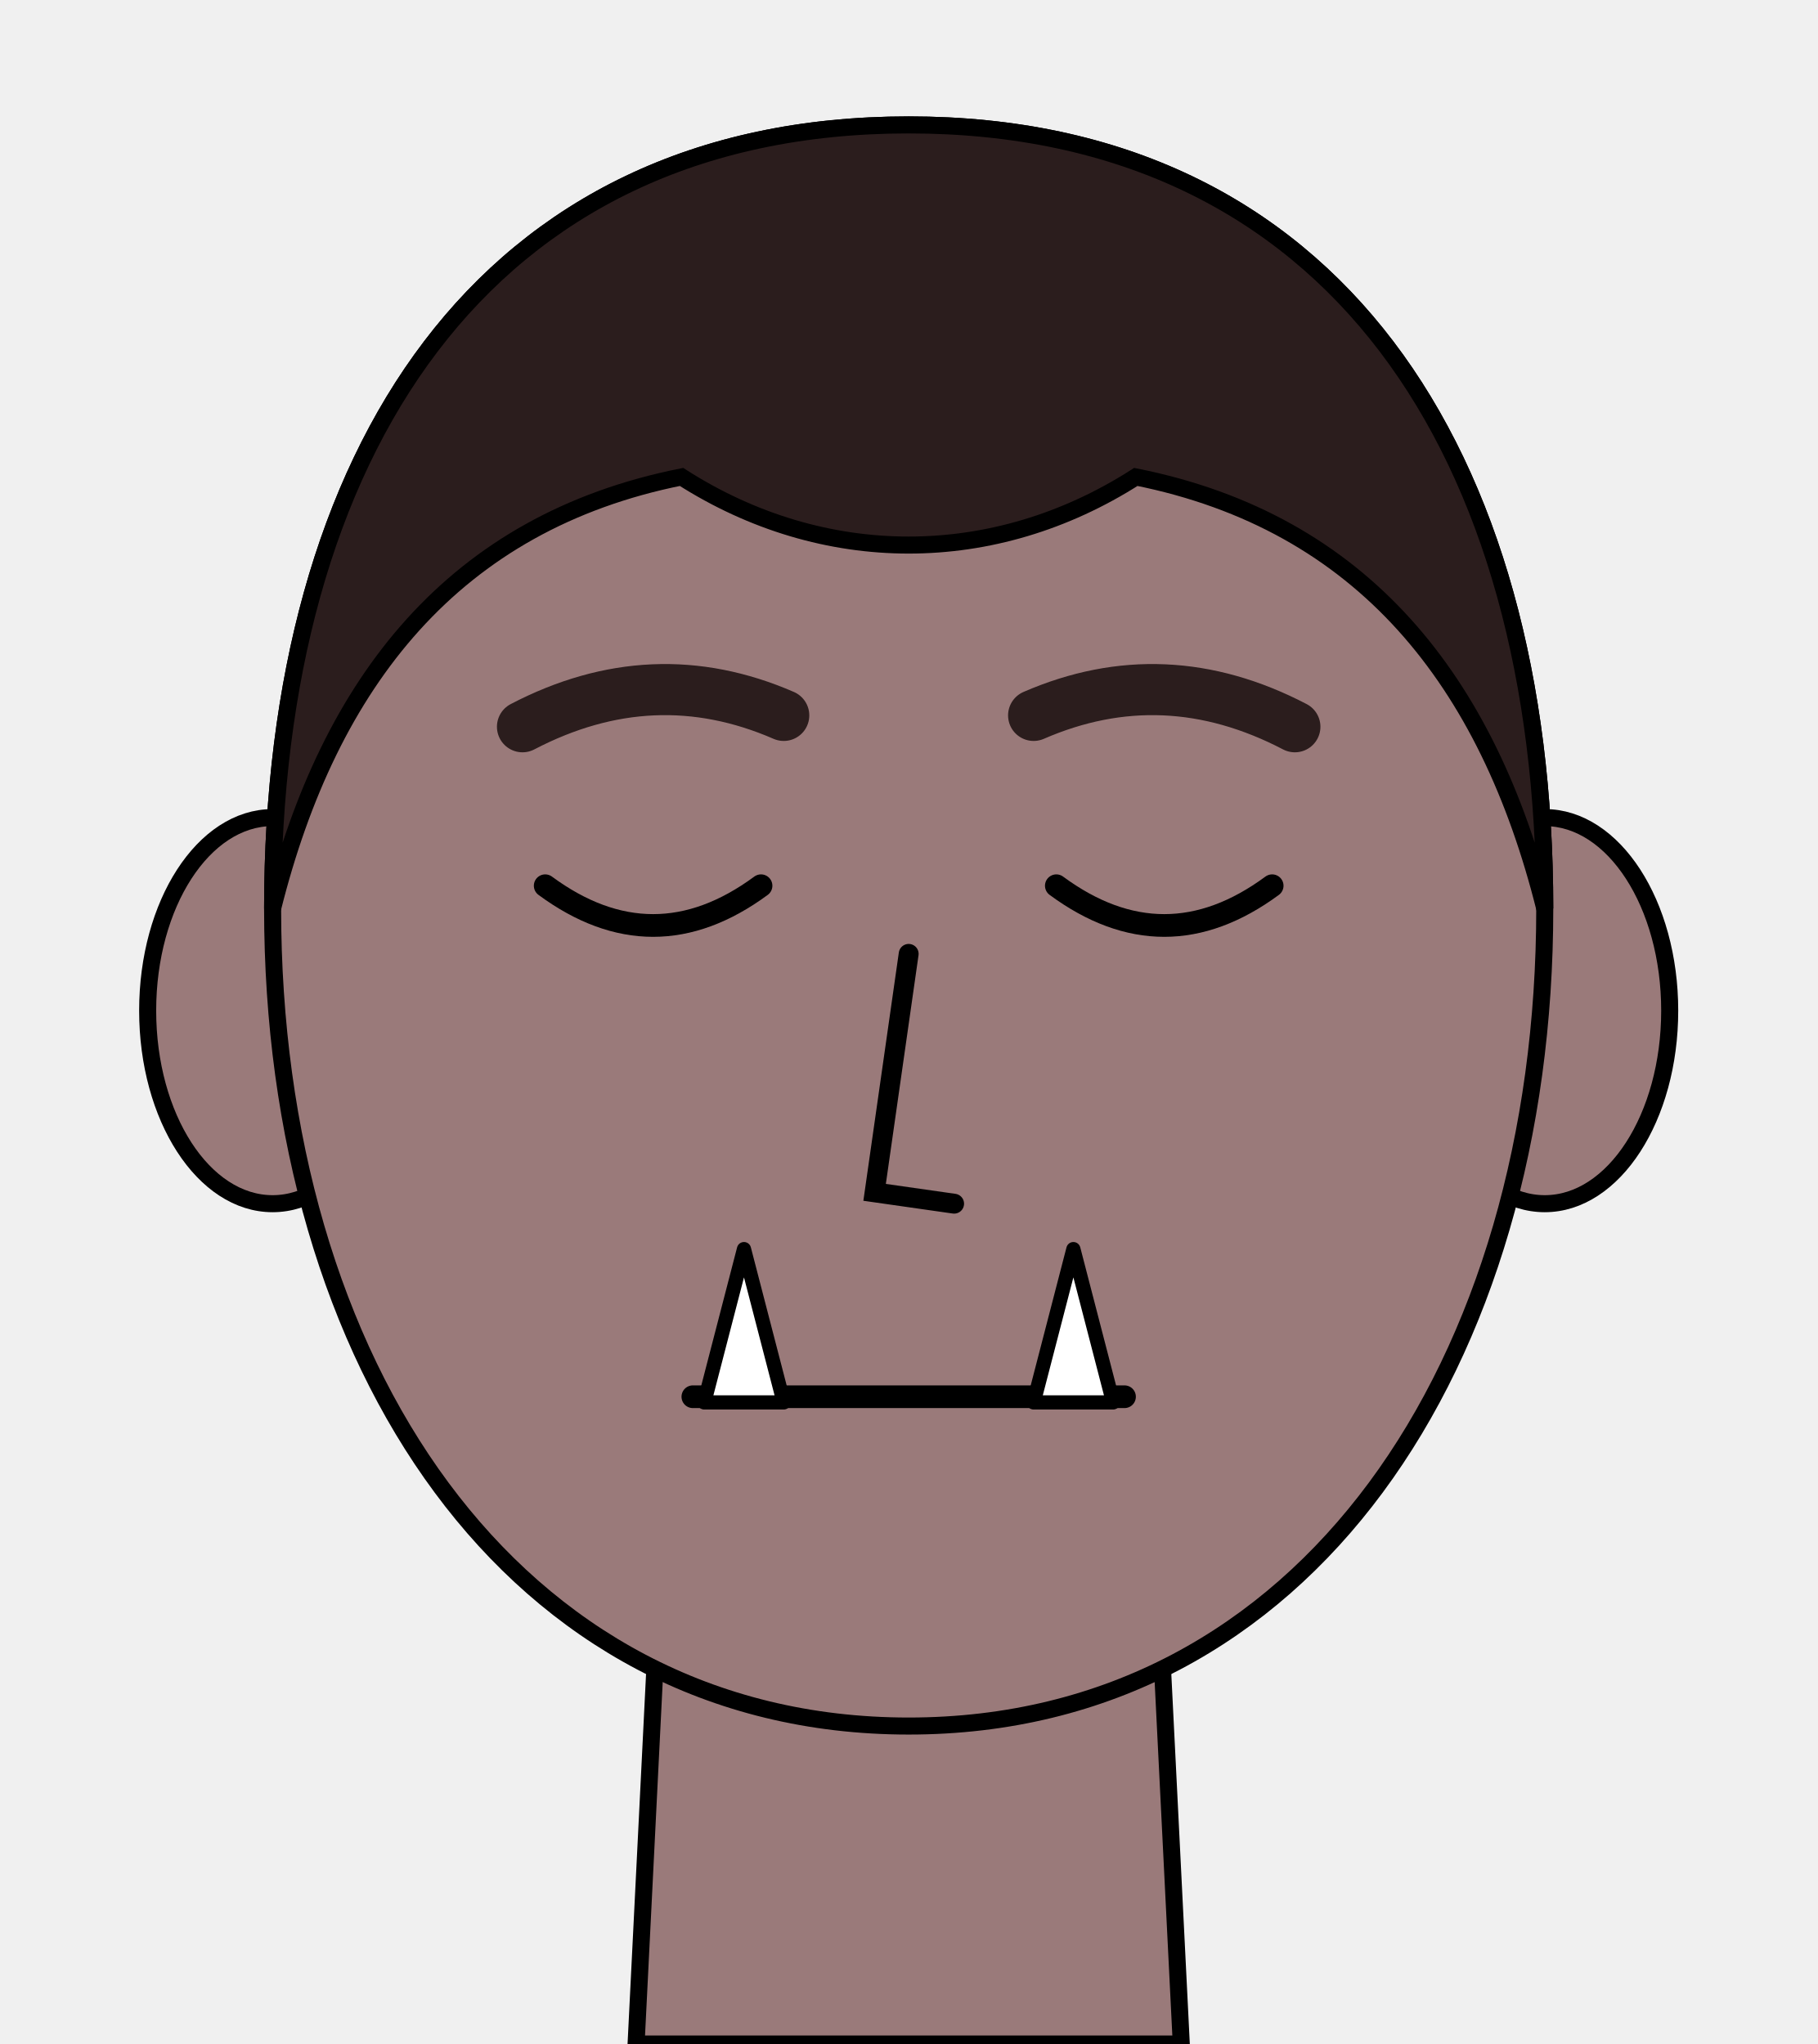
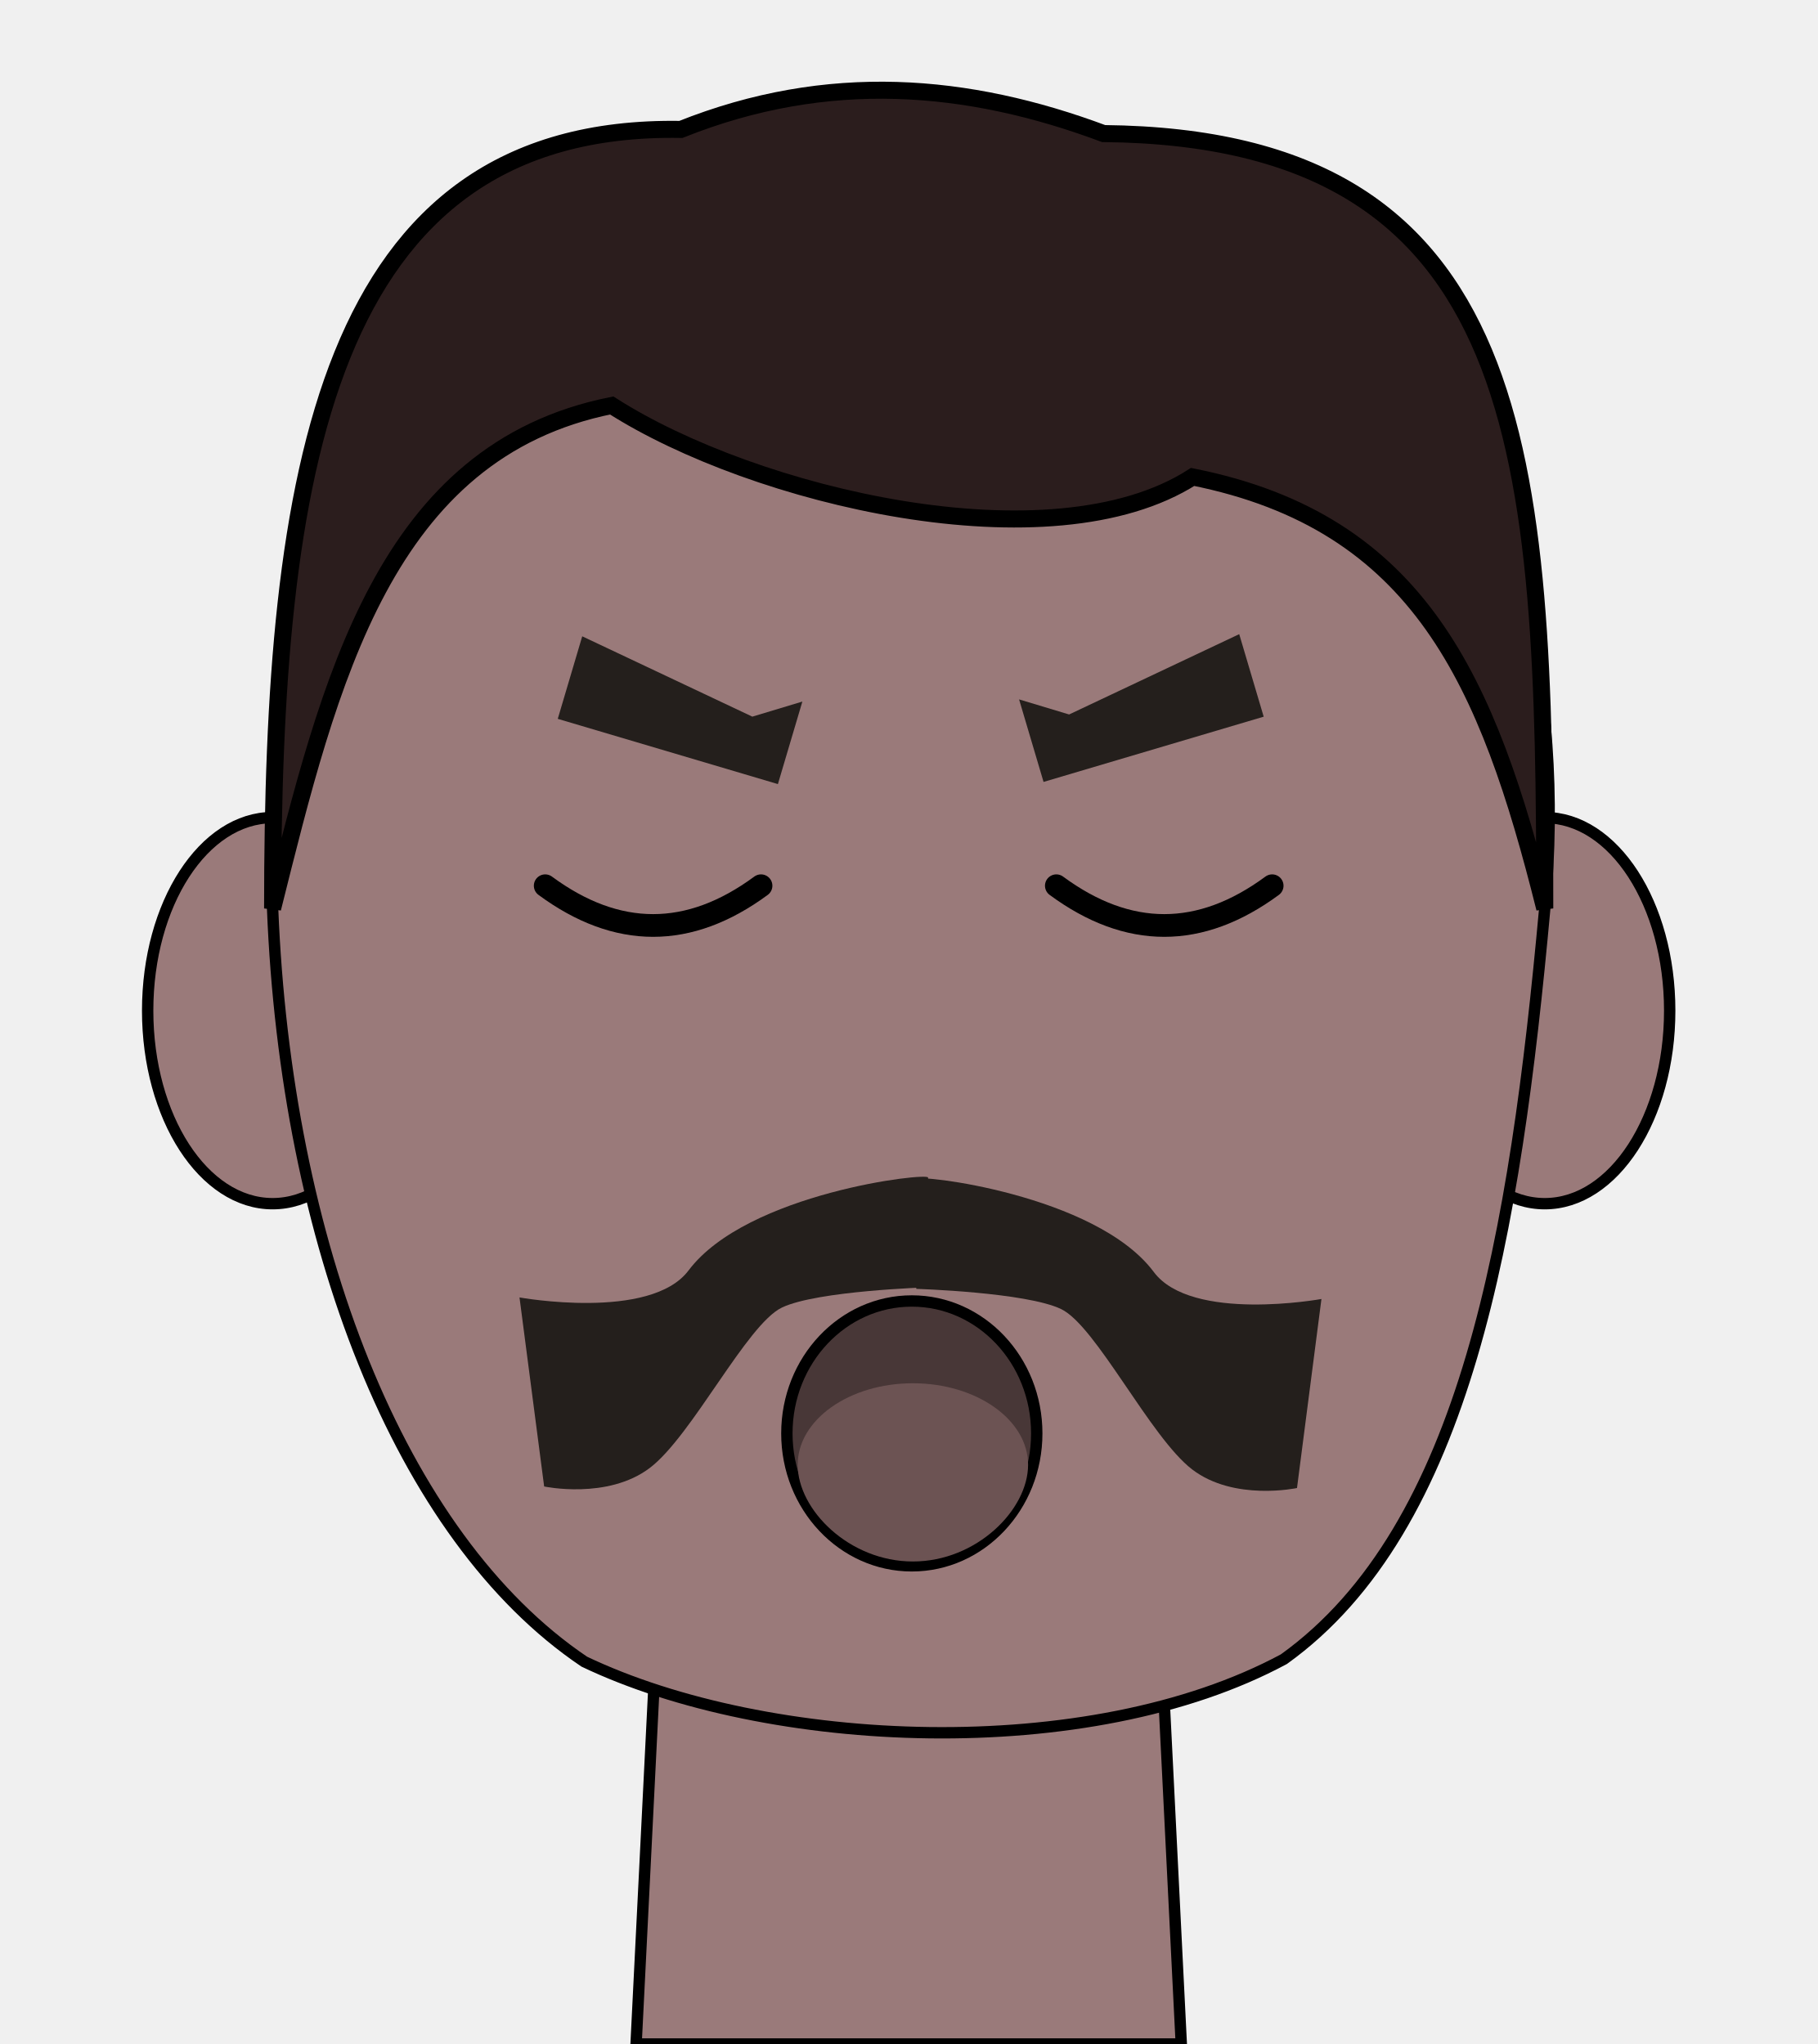
- <svg xmlns="http://www.w3.org/2000/svg" data-height="6.64" data-recolor-body="#9a7a7a" viewBox="0 0 320 360" width="320" height="360" version="1.1">
-   <path style="fill:#9a7a7a;stroke:#000000;stroke-width:3" d="M 112 360 L 116 280 L 204 280 L 208 360 Z" />
-   <ellipse style="fill:#9a7a7a;stroke:#000000;stroke-width:3" cx="48" cy="178" rx="22" ry="34" />
-   <ellipse style="fill:#9a7a7a;stroke:#000000;stroke-width:3" cx="272" cy="178" rx="22" ry="34" />
-   <path style="fill:#9a7a7a;stroke:#000000;stroke-width:3" d="M 160 22 C 235 22 272 80 272 160 C 272 240 230 304 160 304 C 90 304 48 240 48 160 C 48 80 85 22 160 22 Z" />
-   <path style="fill:#2b1d1d;stroke:#000000;stroke-width:3" d="M 48 160 C 48 80 85 22 160 22 C 235 22 272 80 272 160 C 262 120 240 92 200 84 C 175 100 145 100 120 84 C 80 92 58 120 48 160 Z" />
-   <path style="fill:none;stroke:#2b1d1d;stroke-width:9;stroke-linecap:round" d="M 92 128 Q 115 116 138 126 M 182 126 Q 205 116 228 128" />
-   <path style="fill:none;stroke:#000000;stroke-width:4;stroke-linecap:round" d="M 96 156 Q 115 170 134 156 M 186 156 Q 205 170 224 156" />
-   <path style="fill:none;stroke:#000000;stroke-width:3.5;stroke-linecap:round" d="M 160 168 L 154 210 L 168 212" />
-   <path style="fill:none;stroke:#000000;stroke-width:4;stroke-linecap:round" d="M 122 246 L 198 246" />
-   <path style="fill:#ffffff;stroke:#000000;stroke-width:2.5;stroke-linejoin:round" d="M 124 247 L 131 220 L 138 247 Z M 182 247 L 189 220 L 196 247 Z" />
+ <svg xmlns="http://www.w3.org/2000/svg" data-height="6.64" data-recolor-body="#9a7a7a" viewBox="0 0 320 360" width="320" height="360" version="1.1" id="svg22">
+   <defs id="defs26" />
+   <path style="fill:#9a7a7a;stroke:#000000;stroke-width:2;stroke-dasharray:none" d="M 112 360 L 116 280 L 204 280 L 208 360 Z" id="path2" />
+   <ellipse style="fill:#9a7a7a;stroke:#000000;stroke-width:2;stroke-dasharray:none" cx="48" cy="178" rx="22" ry="34" id="ellipse4" />
+   <ellipse style="fill:#9a7a7a;stroke:#000000;stroke-width:2;stroke-dasharray:none" cx="272" cy="178" rx="22" ry="34" id="ellipse6" />
+   <path style="fill:#9a7a7a;stroke:#000000;stroke-width:2;stroke-dasharray:none" d="m 160,22 c 75,0 119.28,58.332 112,138 -5.221,57.133 -13.775,109.137 -45.93,132.22 -34.442,18.547 -90.933,15.849 -123.195,0.437 C 70.167,270.602 50.336,218.49 48,160 44.808,80.064 85,22 160,22 Z" id="path8" />
+   <path style="fill:#2b1d1d;stroke:#000000;stroke-width:3" d="M 48,160 C 48,83.918 56.852,21.746 119.889,22.795 145.816,12.435 170.424,14.604 194.322,23.525 269.318,24.262 272,80 272,160 262,120 250,92 210,84 185,100 132.712,87.415 107.712,71.415 67.712,79.415 58,120 48,160 Z" id="path10" />
+   <path style="fill:none;stroke:#000000;stroke-width:4;stroke-linecap:round" d="M 96 156 Q 115 170 134 156 M 186 156 Q 205 170 224 156" id="path14" />
+   <ellipse style="fill:#483737;stroke:#000000;stroke-width:2;stroke-dasharray:none" cx="160.551" cy="252.458" rx="22" ry="23.322" id="ellipse6-3" />
+   <path id="ellipse6-3-3" style="fill:#6c5353;stroke-width:3;fill-opacity:1" d="m 181.025,257.987 c 0,7.931 -9.081,17.03 -20.284,17.03 -11.202,0 -20.284,-9.099 -20.284,-17.03 1e-5,-7.931 9.081,-14.36 20.284,-14.36 11.202,0 20.284,6.429 20.284,14.36 z" />
+   <path style="fill:#241f1c;fill-opacity:1;stroke-width:3" d="m 163.414,207.405 c 0.186,-0.983 -31.879,2.657 -42.172,16.35 -6.71,8.927 -29.769,4.756 -29.769,4.756 l 4.341,33.295 c 0,0 11.163,2.378 18.605,-3.27 7.442,-5.648 17.055,-25.269 23.257,-28.241 6.202,-2.973 25.738,-3.567 25.738,-3.567 z" id="path1297" />
+   <path style="fill:#241f1c;fill-opacity:1;stroke-width:3" d="m 161.333,207.678 c -0.185,-0.983 31.616,2.657 41.824,16.35 6.655,8.927 29.523,4.756 29.523,4.756 l -4.305,33.295 c 0,0 -11.071,2.378 -18.452,-3.27 -7.381,-5.648 -16.914,-25.269 -23.065,-28.241 -6.151,-2.973 -25.525,-3.567 -25.525,-3.567 z" id="path1299" />
+   <path id="rect1291" style="fill:#241f1c;stroke-width:3" d="m 102.519,112.071 29.952,14.147 8.81,-2.656 -4.309,14.536 -38.762,-11.491 z" />
+   <path id="rect1291-1" style="fill:#241f1c;stroke-width:3" d="m 218.201,111.69 -29.952,14.147 -8.81,-2.656 4.309,14.536 38.762,-11.491 z" />
</svg>
